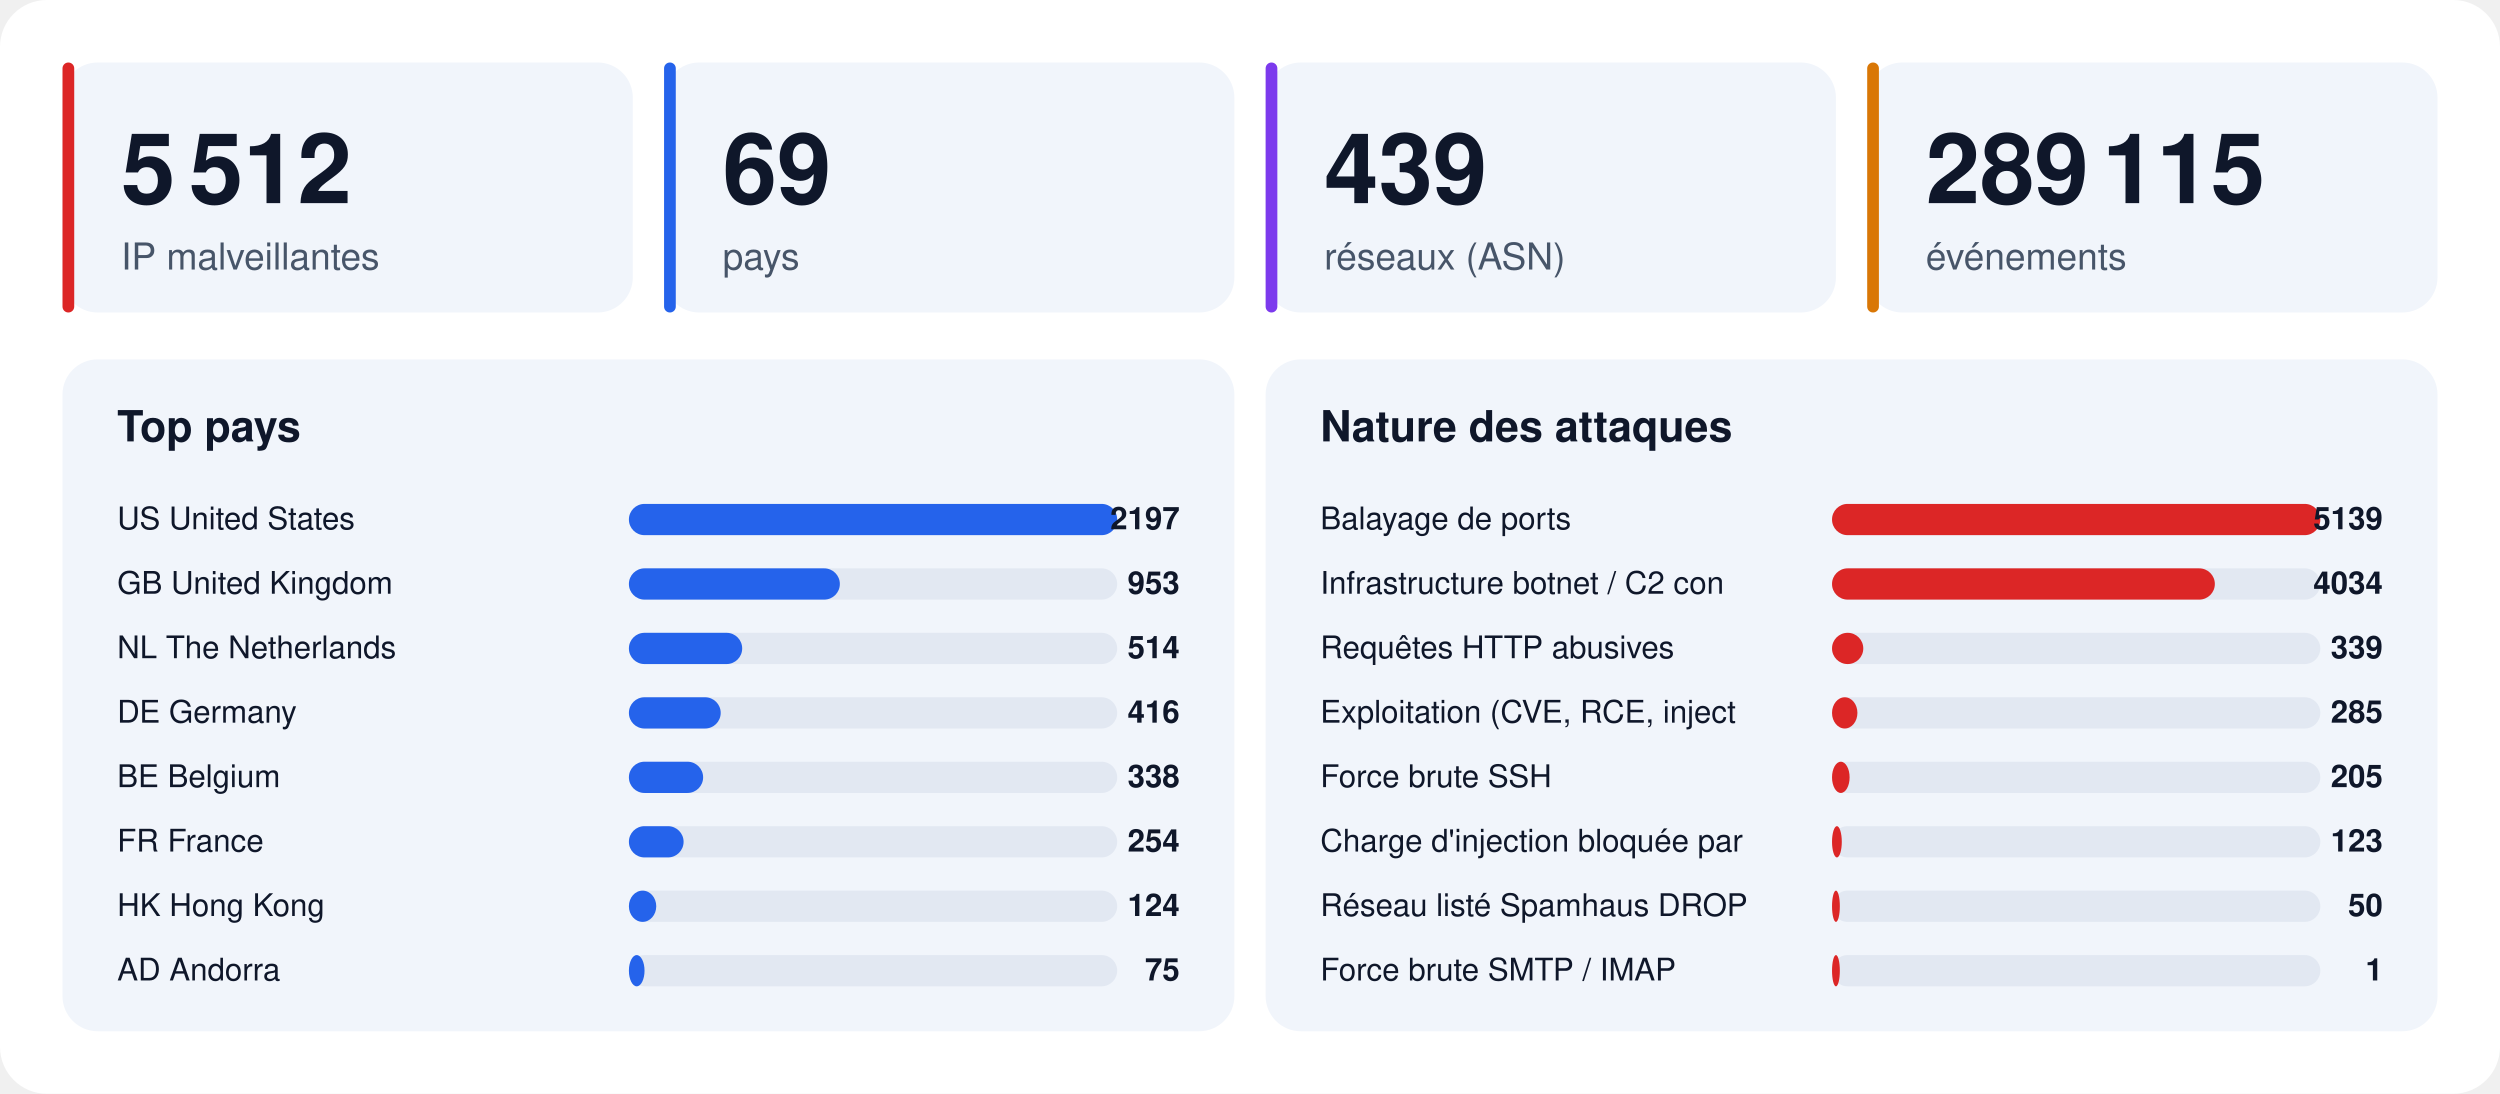
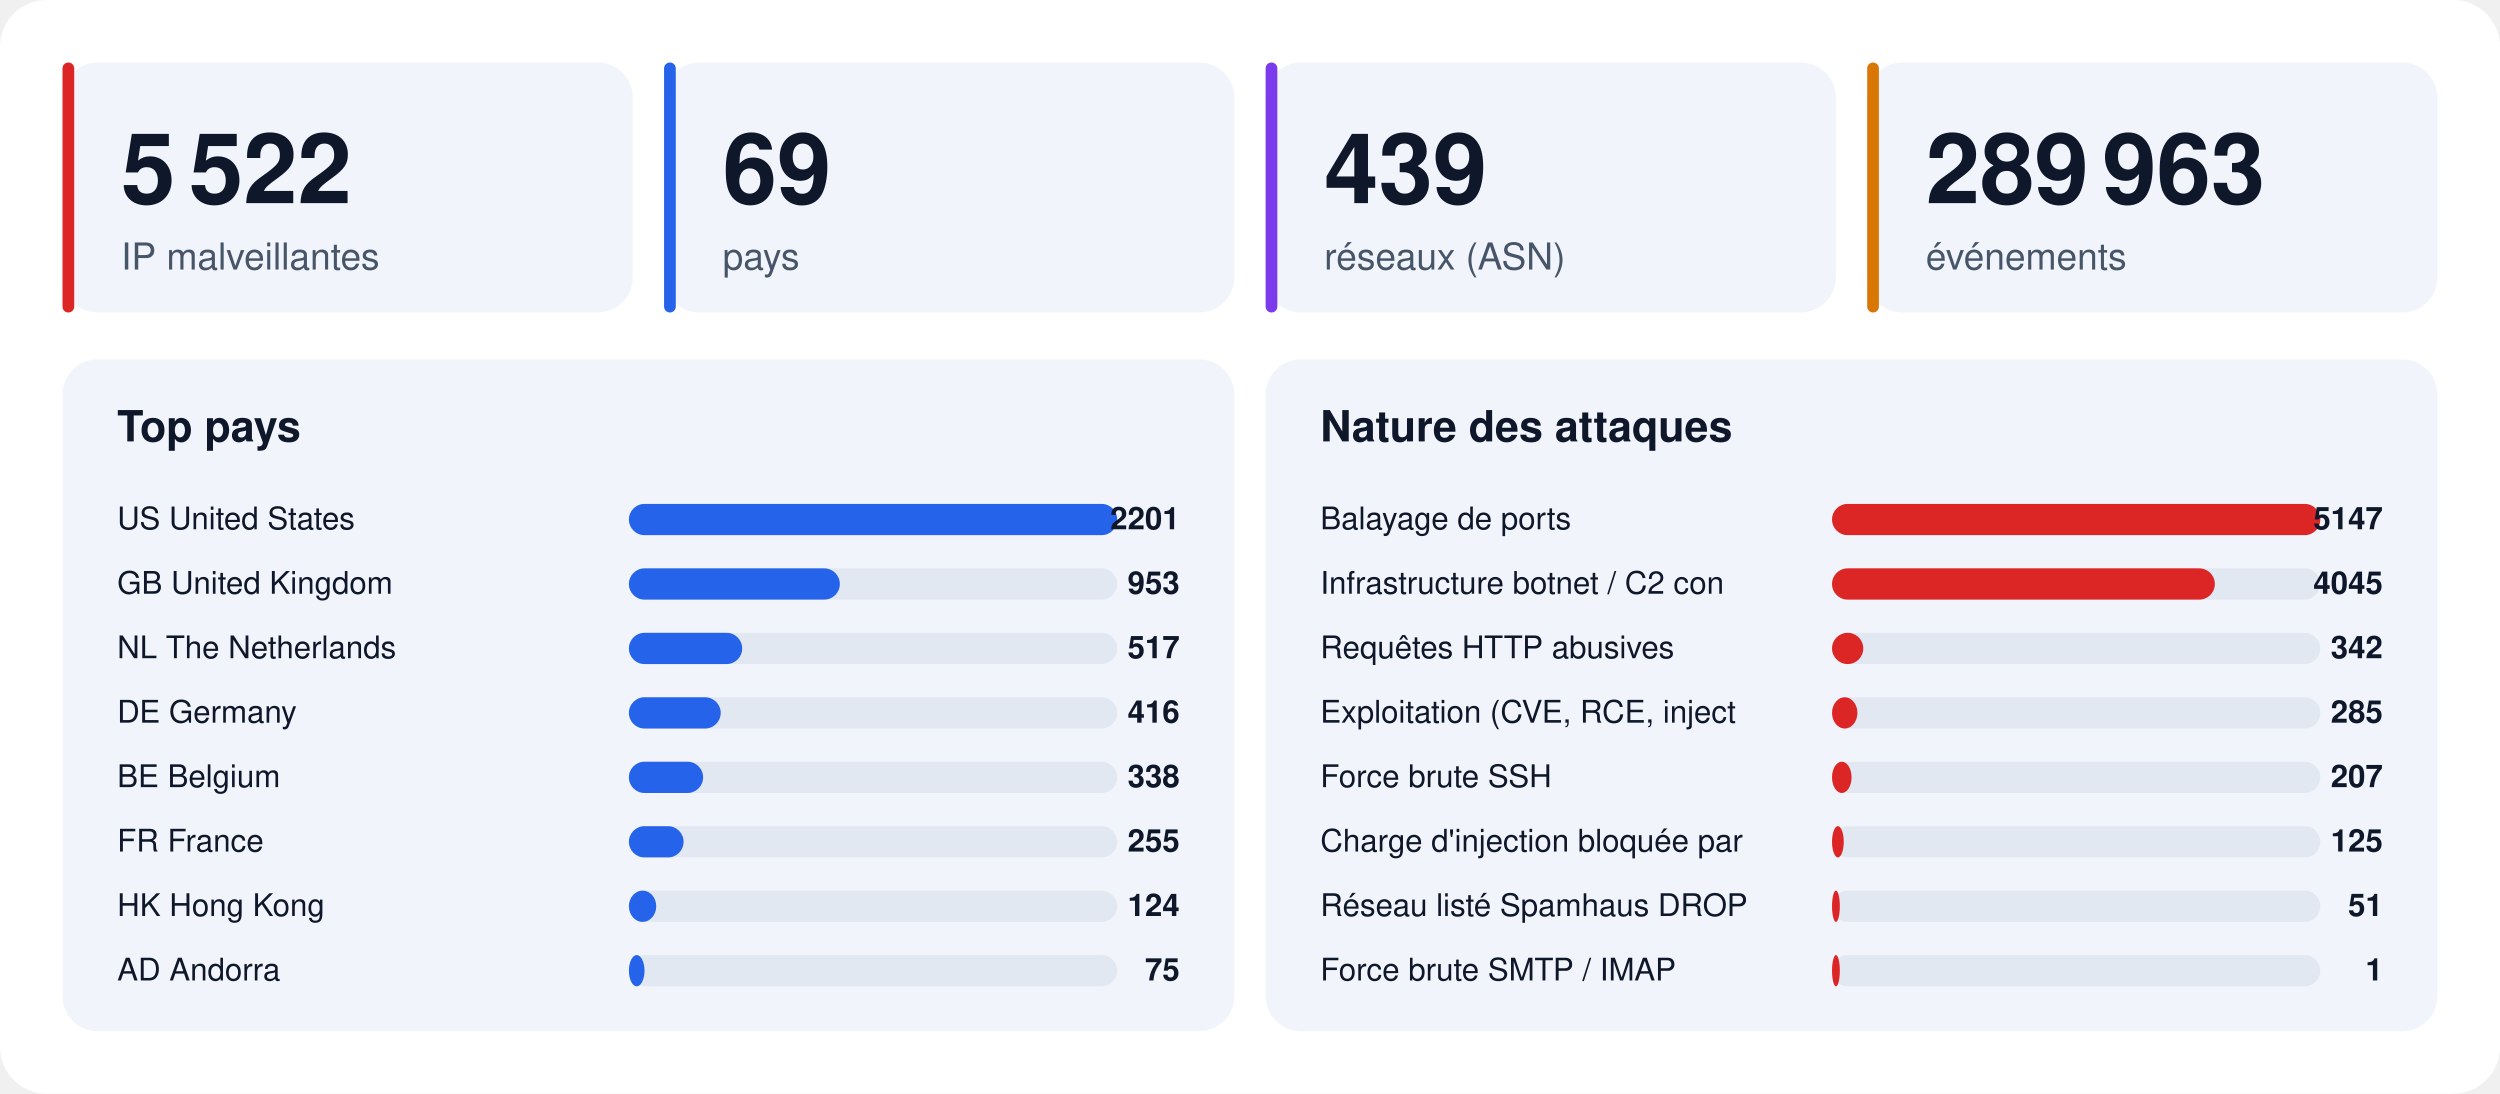
<svg xmlns="http://www.w3.org/2000/svg" width="1280" height="560" viewBox="0 0 1280 560" font-family="-apple-system,BlinkMacSystemFont,'Segoe UI',Helvetica,Arial,sans-serif">
  <rect width="1280" height="560" rx="24" fill="#ffffff" />
  <rect x="32" y="32" width="292" height="128" rx="18" fill="#f1f5fb" />
  <rect x="32" y="32" width="6" height="128" rx="3" fill="#dc2626" />
-   <text x="62" y="104" font-size="50" font-weight="800" fill="#0f172a">5 512</text>
+   <text x="62" y="104" font-size="50" font-weight="800" fill="#0f172a">5 522</text>
  <text x="62" y="138" font-size="19" fill="#475569">IP malveillantes</text>
  <rect x="340" y="32" width="292" height="128" rx="18" fill="#f1f5fb" />
  <rect x="340" y="32" width="6" height="128" rx="3" fill="#2563eb" />
  <text x="370" y="104" font-size="50" font-weight="800" fill="#0f172a">69</text>
  <text x="370" y="138" font-size="19" fill="#475569">pays</text>
  <rect x="648" y="32" width="292" height="128" rx="18" fill="#f1f5fb" />
  <rect x="648" y="32" width="6" height="128" rx="3" fill="#7c3aed" />
  <text x="678" y="104" font-size="50" font-weight="800" fill="#0f172a">439</text>
  <text x="678" y="138" font-size="19" fill="#475569">réseaux (ASN)</text>
  <rect x="956" y="32" width="292" height="128" rx="18" fill="#f1f5fb" />
  <rect x="956" y="32" width="6" height="128" rx="3" fill="#d97706" />
-   <text x="986" y="104" font-size="50" font-weight="800" fill="#0f172a">289 115</text>
+   <text x="986" y="104" font-size="50" font-weight="800" fill="#0f172a">289 963</text>
  <text x="986" y="138" font-size="19" fill="#475569">événements</text>
  <rect x="32" y="184" width="600" height="344" rx="18" fill="#f1f5fb" />
  <text x="60" y="226" font-size="22" font-weight="700" fill="#0f172a">Top pays</text>
  <text x="60" y="271" font-size="16" fill="#0f172a">US  United States</text>
  <rect x="322" y="258" width="250" height="16" rx="8" fill="#e2e8f2" />
  <rect x="322" y="258" width="250" height="16" rx="8" fill="#2563eb" />
-   <text x="604" y="271" font-size="16" font-weight="700" text-anchor="end" fill="#0f172a">2197</text>
+   <text x="604" y="271" font-size="16" font-weight="700" text-anchor="end" fill="#0f172a">2201</text>
  <text x="60" y="304" font-size="16" fill="#0f172a">GB  United Kingdom</text>
  <rect x="322" y="291" width="250" height="16" rx="8" fill="#e2e8f2" />
  <rect x="322" y="291" width="108" height="16" rx="8" fill="#2563eb" />
  <text x="604" y="304" font-size="16" font-weight="700" text-anchor="end" fill="#0f172a">953</text>
  <text x="60" y="337" font-size="16" fill="#0f172a">NL  The Netherlands</text>
  <rect x="322" y="324" width="250" height="16" rx="8" fill="#e2e8f2" />
  <rect x="322" y="324" width="58" height="16" rx="8" fill="#2563eb" />
-   <text x="604" y="337" font-size="16" font-weight="700" text-anchor="end" fill="#0f172a">514</text>
+   <text x="604" y="337" font-size="16" font-weight="700" text-anchor="end" fill="#0f172a">517</text>
  <text x="60" y="370" font-size="16" fill="#0f172a">DE  Germany</text>
  <rect x="322" y="357" width="250" height="16" rx="8" fill="#e2e8f2" />
  <rect x="322" y="357" width="47" height="16" rx="8" fill="#2563eb" />
  <text x="604" y="370" font-size="16" font-weight="700" text-anchor="end" fill="#0f172a">416</text>
  <text x="60" y="403" font-size="16" fill="#0f172a">BE  Belgium</text>
  <rect x="322" y="390" width="250" height="16" rx="8" fill="#e2e8f2" />
  <rect x="322" y="390" width="38" height="16" rx="8" fill="#2563eb" />
  <text x="604" y="403" font-size="16" font-weight="700" text-anchor="end" fill="#0f172a">338</text>
  <text x="60" y="436" font-size="16" fill="#0f172a">FR  France</text>
  <rect x="322" y="423" width="250" height="16" rx="8" fill="#e2e8f2" />
  <rect x="322" y="423" width="28" height="16" rx="8" fill="#2563eb" />
-   <text x="604" y="436" font-size="16" font-weight="700" text-anchor="end" fill="#0f172a">254</text>
+   <text x="604" y="436" font-size="16" font-weight="700" text-anchor="end" fill="#0f172a">255</text>
  <text x="60" y="469" font-size="16" fill="#0f172a">HK  Hong Kong</text>
  <rect x="322" y="456" width="250" height="16" rx="8" fill="#e2e8f2" />
  <rect x="322" y="456" width="14" height="16" rx="8" fill="#2563eb" />
  <text x="604" y="469" font-size="16" font-weight="700" text-anchor="end" fill="#0f172a">124</text>
  <text x="60" y="502" font-size="16" fill="#0f172a">AD  Andorra</text>
  <rect x="322" y="489" width="250" height="16" rx="8" fill="#e2e8f2" />
  <rect x="322" y="489" width="8" height="16" rx="8" fill="#2563eb" />
  <text x="604" y="502" font-size="16" font-weight="700" text-anchor="end" fill="#0f172a">75</text>
  <rect x="648" y="184" width="600" height="344" rx="18" fill="#f1f5fb" />
  <text x="676" y="226" font-size="22" font-weight="700" fill="#0f172a">Nature des attaques</text>
  <text x="676" y="271" font-size="16" fill="#0f172a">Balayage de ports</text>
  <rect x="938" y="258" width="250" height="16" rx="8" fill="#e2e8f2" />
  <rect x="938" y="258" width="250" height="16" rx="8" fill="#dc2626" />
-   <text x="1220" y="271" font-size="16" font-weight="700" text-anchor="end" fill="#0f172a">5139</text>
+   <text x="1220" y="271" font-size="16" font-weight="700" text-anchor="end" fill="#0f172a">5147</text>
  <text x="676" y="304" font-size="16" fill="#0f172a">Infrastructure botnet / C2 con</text>
  <rect x="938" y="291" width="250" height="16" rx="8" fill="#e2e8f2" />
  <rect x="938" y="291" width="196" height="16" rx="8" fill="#dc2626" />
-   <text x="1220" y="304" font-size="16" font-weight="700" text-anchor="end" fill="#0f172a">4034</text>
+   <text x="1220" y="304" font-size="16" font-weight="700" text-anchor="end" fill="#0f172a">4045</text>
  <text x="676" y="337" font-size="16" fill="#0f172a">Requêtes HTTP abusives</text>
  <rect x="938" y="324" width="250" height="16" rx="8" fill="#e2e8f2" />
  <rect x="938" y="324" width="16" height="16" rx="8" fill="#dc2626" />
-   <text x="1220" y="337" font-size="16" font-weight="700" text-anchor="end" fill="#0f172a">339</text>
+   <text x="1220" y="337" font-size="16" font-weight="700" text-anchor="end" fill="#0f172a">342</text>
  <text x="676" y="370" font-size="16" fill="#0f172a">Exploitation (CVE, RCE, inject</text>
  <rect x="938" y="357" width="250" height="16" rx="8" fill="#e2e8f2" />
  <rect x="938" y="357" width="13" height="16" rx="8" fill="#dc2626" />
  <text x="1220" y="370" font-size="16" font-weight="700" text-anchor="end" fill="#0f172a">285</text>
  <text x="676" y="403" font-size="16" fill="#0f172a">Force brute SSH</text>
  <rect x="938" y="390" width="250" height="16" rx="8" fill="#e2e8f2" />
-   <rect x="938" y="390" width="9" height="16" rx="8" fill="#dc2626" />
-   <text x="1220" y="403" font-size="16" font-weight="700" text-anchor="end" fill="#0f172a">205</text>
+   <rect x="938" y="390" width="10" height="16" rx="8" fill="#dc2626" />
+   <text x="1220" y="403" font-size="16" font-weight="700" text-anchor="end" fill="#0f172a">207</text>
  <text x="676" y="436" font-size="16" fill="#0f172a">Charge d'injection bloquée par</text>
  <rect x="938" y="423" width="250" height="16" rx="8" fill="#e2e8f2" />
-   <rect x="938" y="423" width="5" height="16" rx="8" fill="#dc2626" />
-   <text x="1220" y="436" font-size="16" font-weight="700" text-anchor="end" fill="#0f172a">123</text>
+   <rect x="938" y="423" width="6" height="16" rx="8" fill="#dc2626" />
+   <text x="1220" y="436" font-size="16" font-weight="700" text-anchor="end" fill="#0f172a">125</text>
  <text x="676" y="469" font-size="16" fill="#0f172a">Réseau listé Spamhaus DROP</text>
  <rect x="938" y="456" width="250" height="16" rx="8" fill="#e2e8f2" />
  <rect x="938" y="456" width="4" height="16" rx="8" fill="#dc2626" />
-   <text x="1220" y="469" font-size="16" font-weight="700" text-anchor="end" fill="#0f172a">50</text>
+   <text x="1220" y="469" font-size="16" font-weight="700" text-anchor="end" fill="#0f172a">51</text>
  <text x="676" y="502" font-size="16" fill="#0f172a">Force brute SMTP / IMAP</text>
  <rect x="938" y="489" width="250" height="16" rx="8" fill="#e2e8f2" />
  <rect x="938" y="489" width="4" height="16" rx="8" fill="#dc2626" />
  <text x="1220" y="502" font-size="16" font-weight="700" text-anchor="end" fill="#0f172a">1</text>
</svg>
